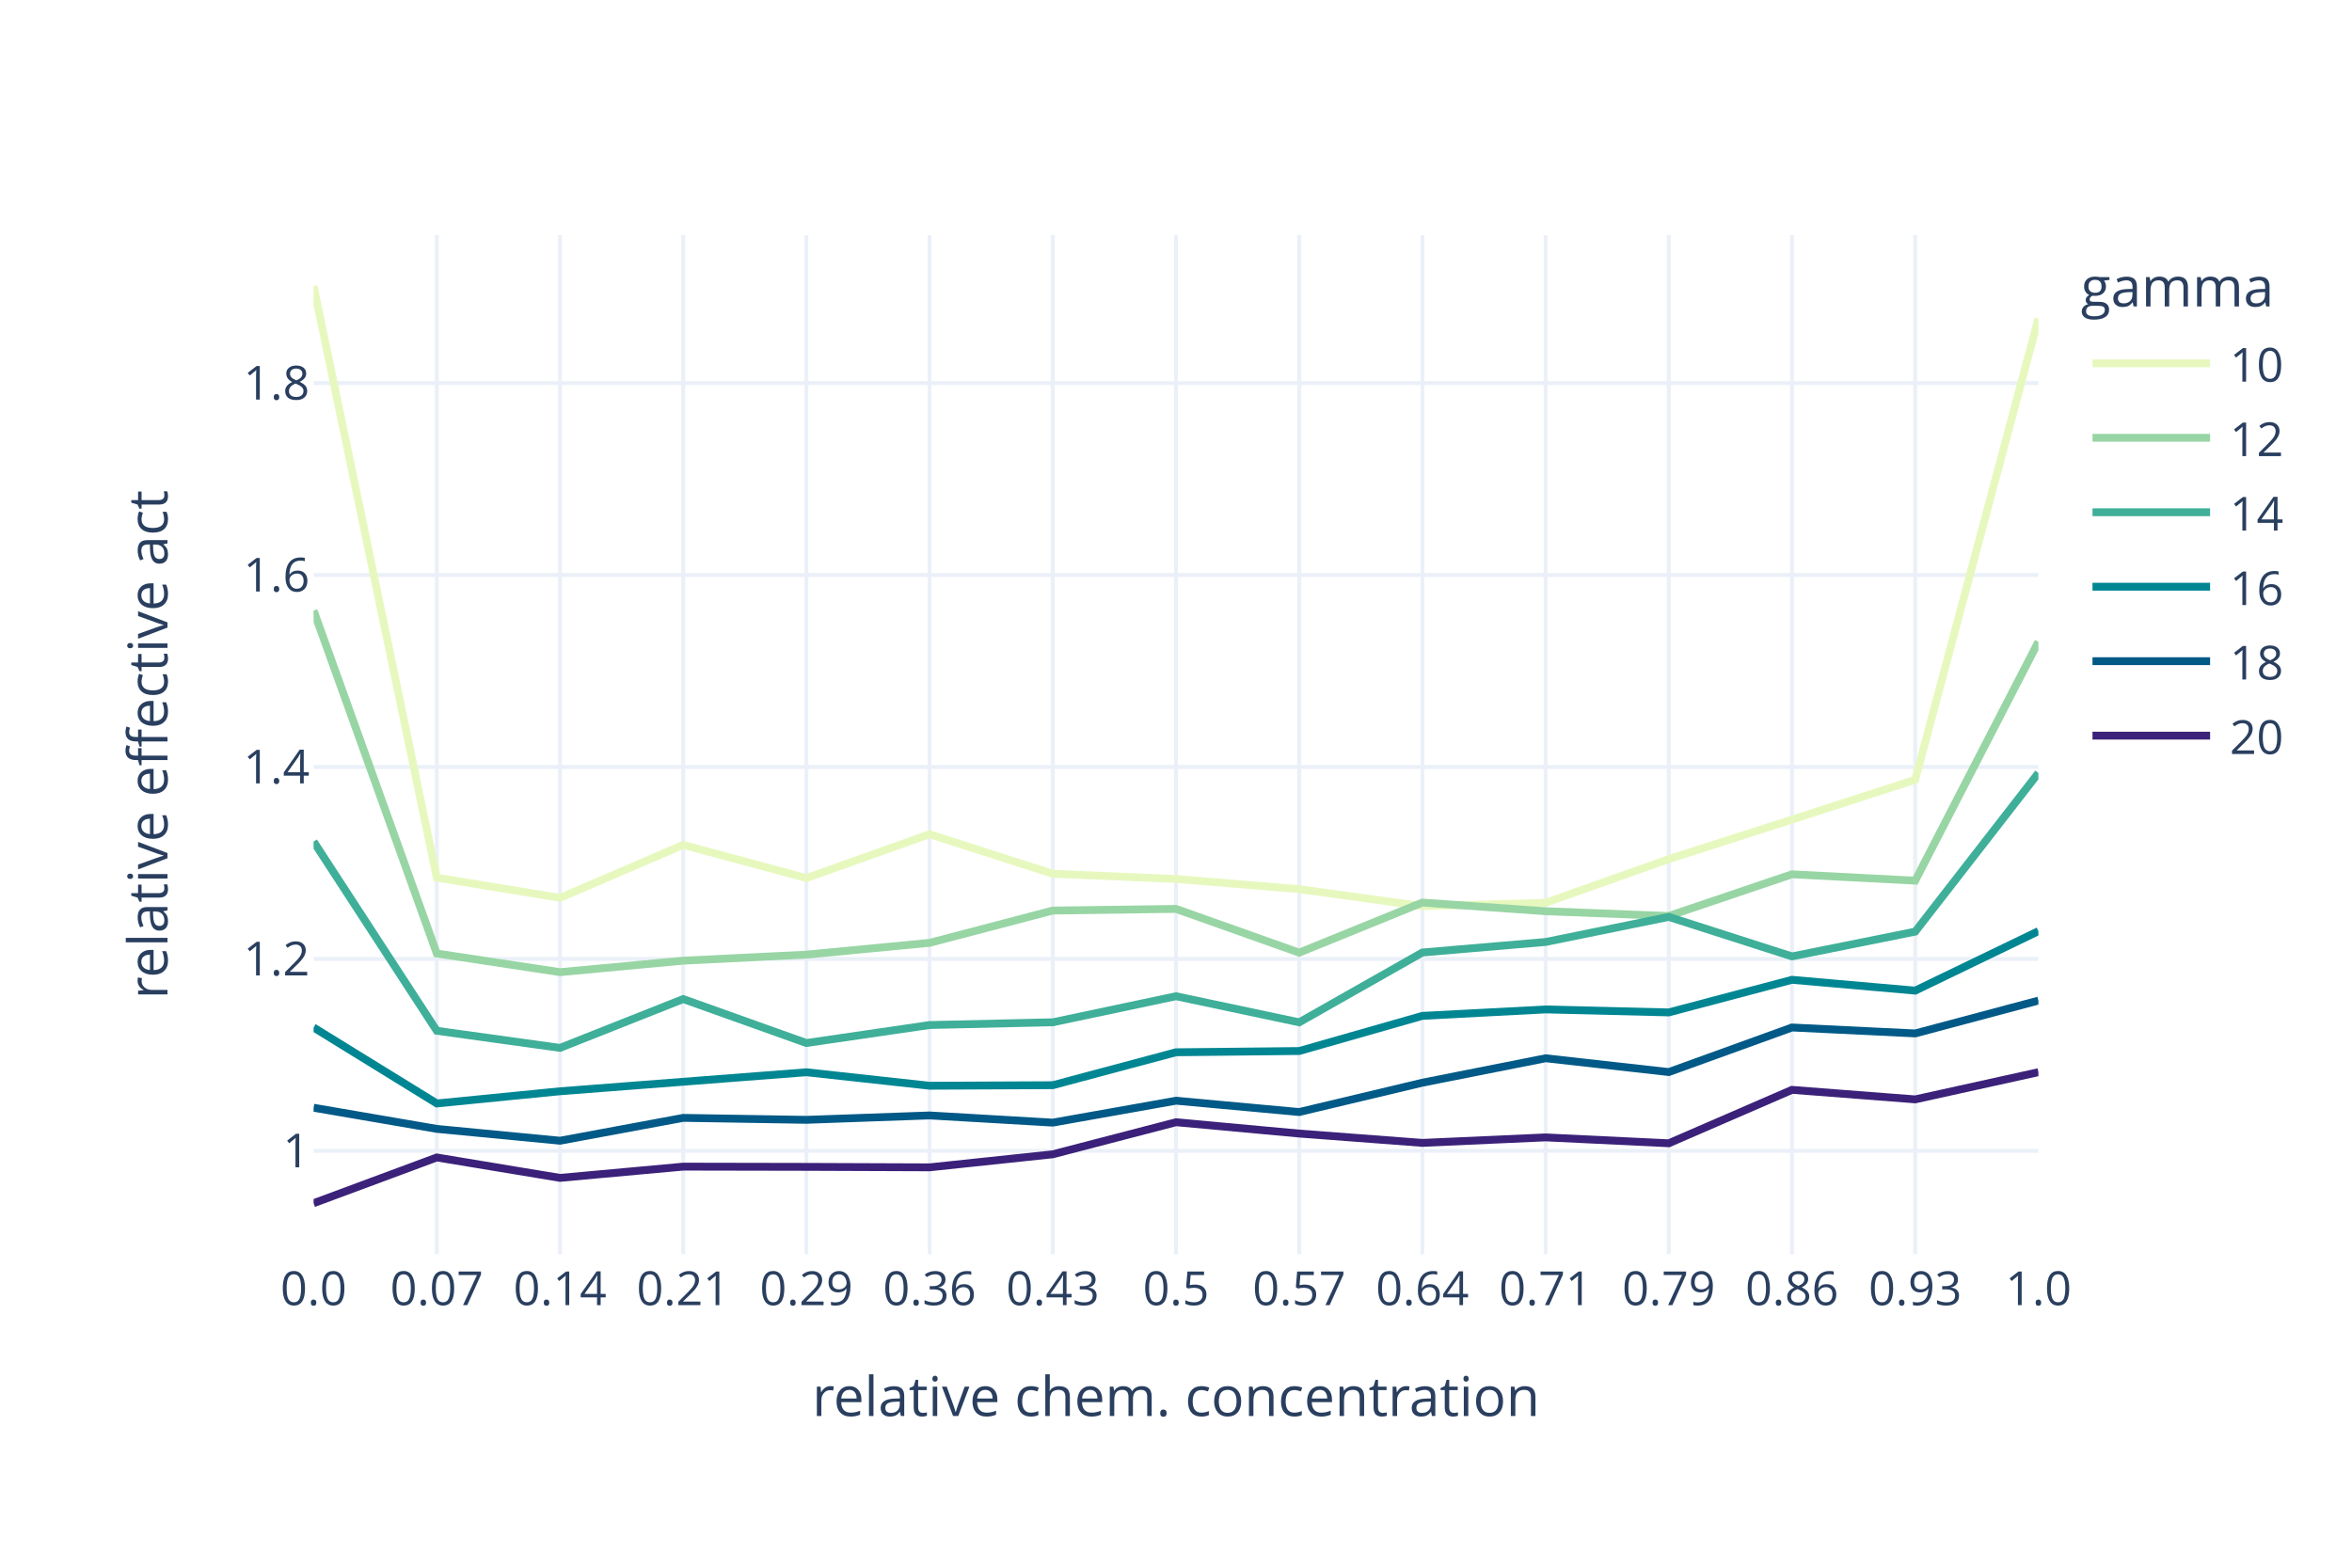
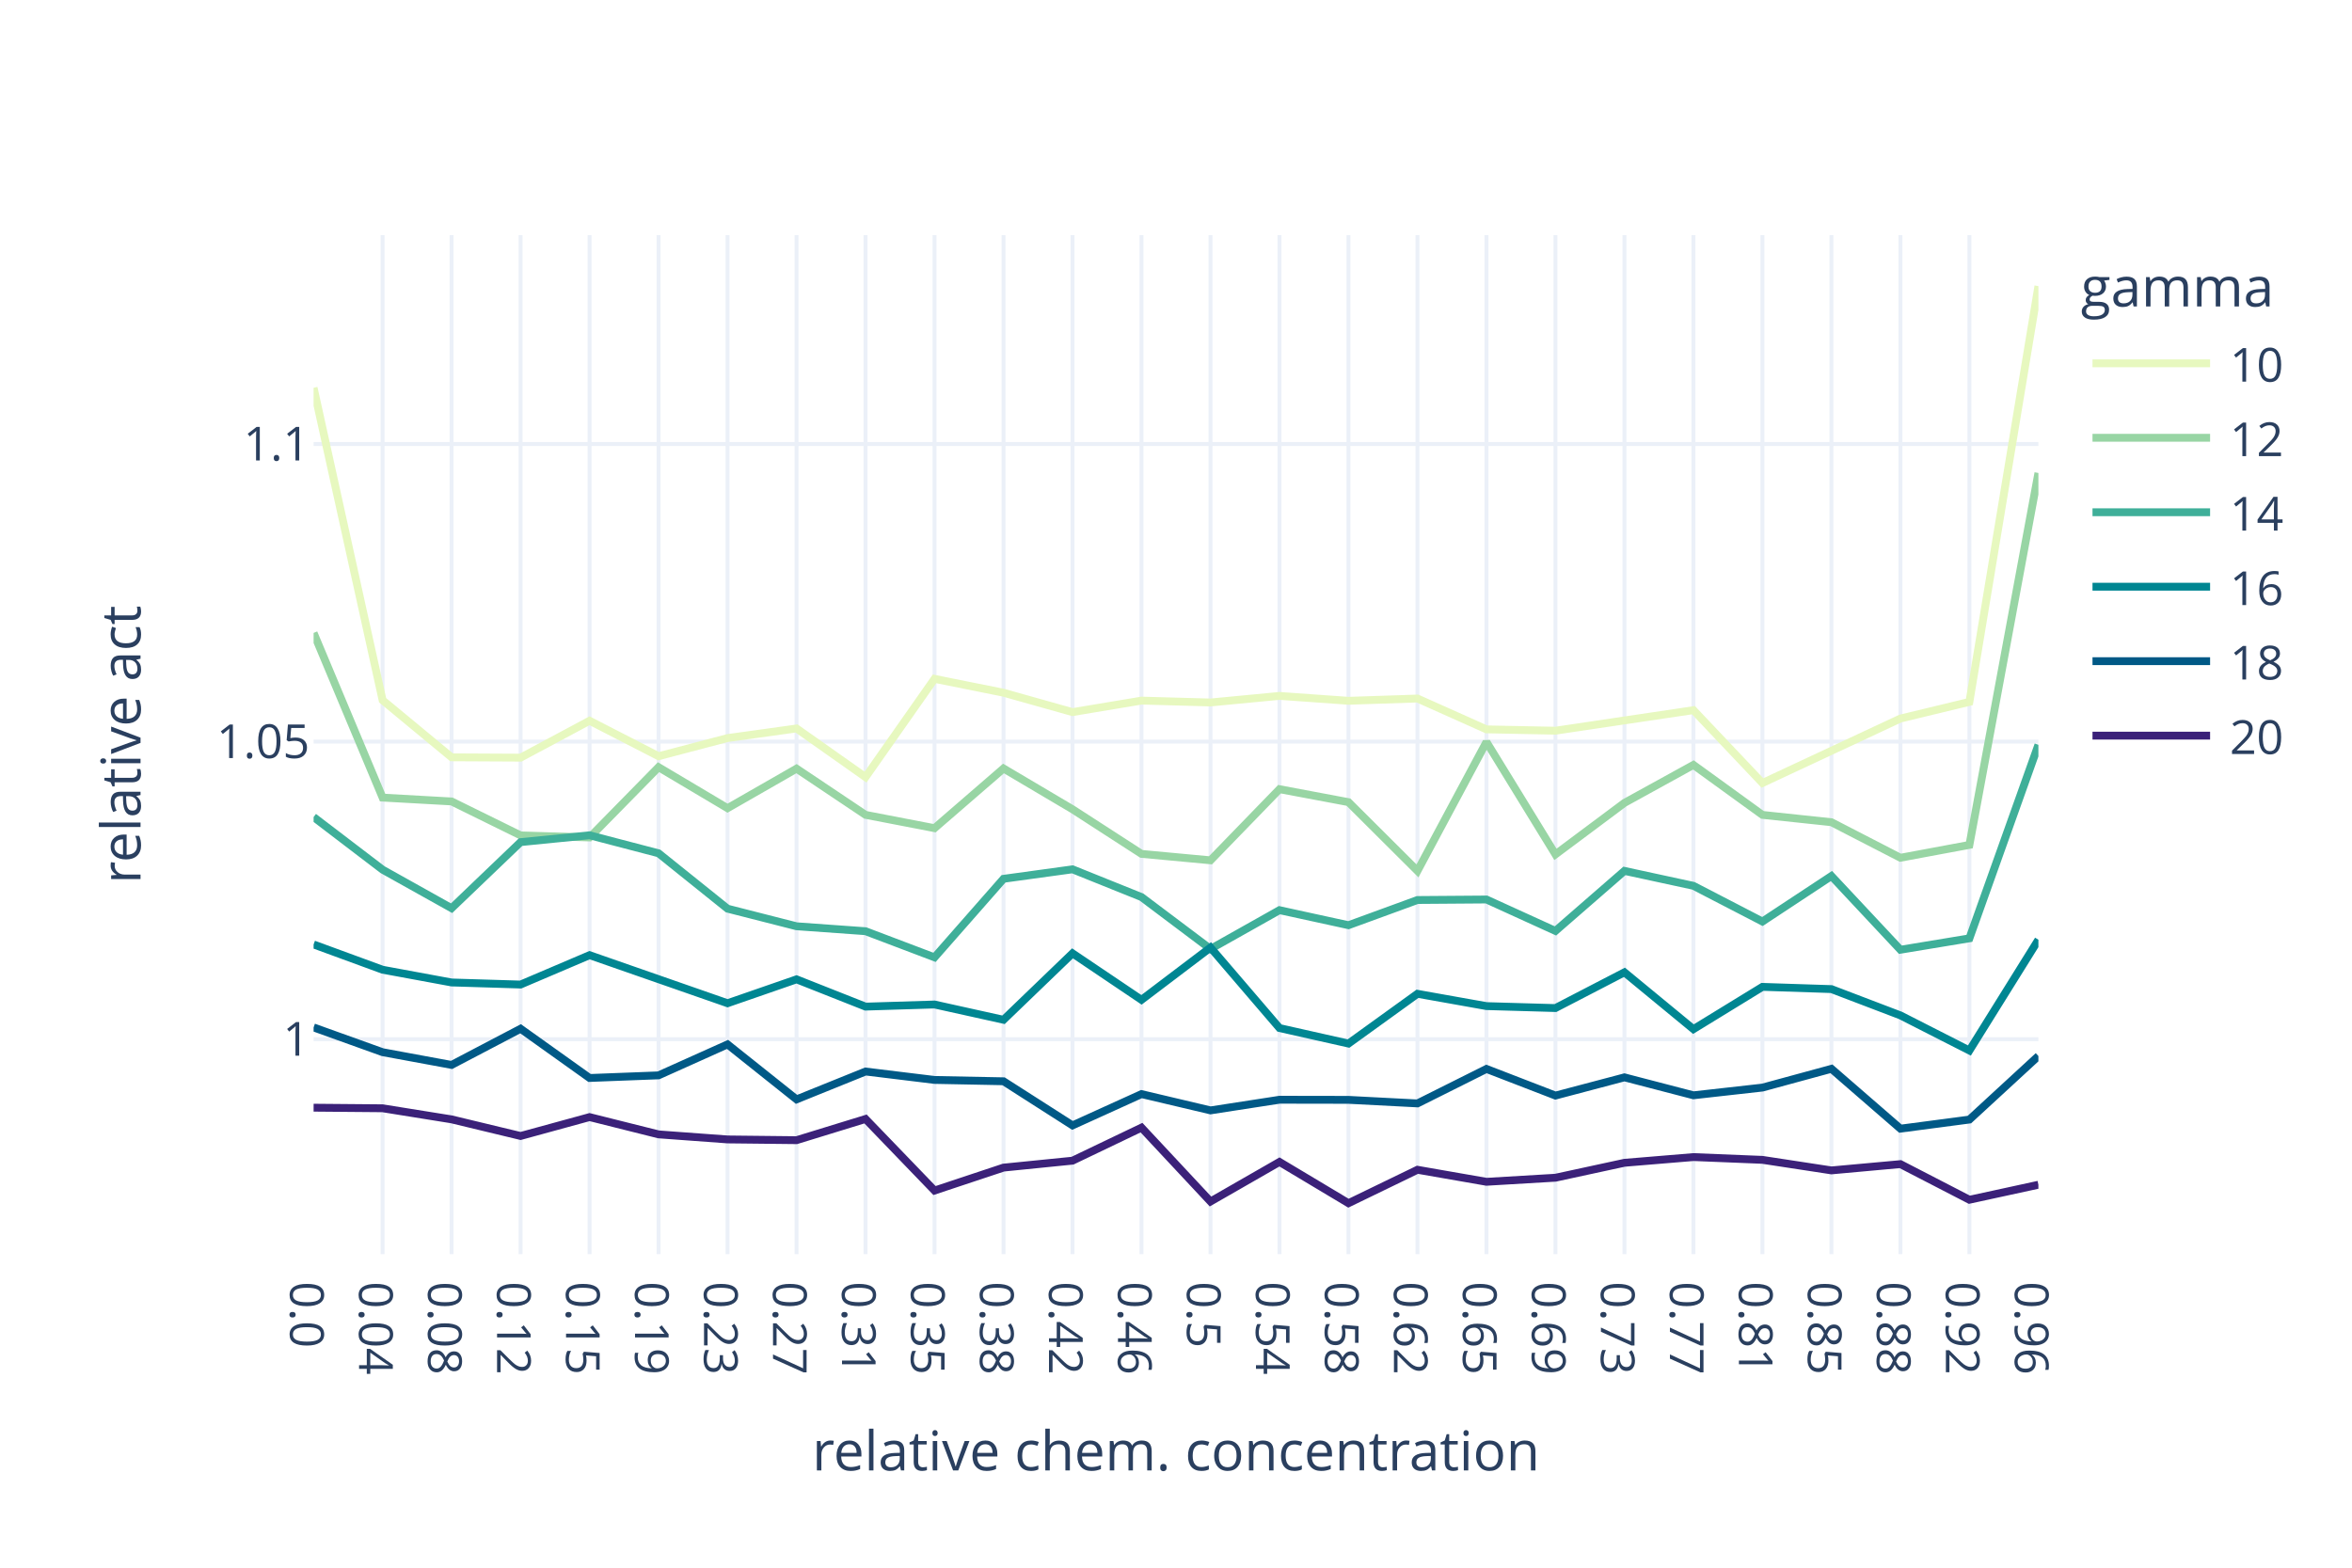
<svg xmlns="http://www.w3.org/2000/svg" class="main-svg" width="600" height="400" style="" viewBox="0 0 600 400">
  <rect x="0" y="0" width="600" height="400" style="fill: rgb(255, 255, 255); fill-opacity: 1;" />
-   <defs id="defs-b604fa">
+   <defs id="defs-bcaee9">
    <g class="clips">
-       <clipPath id="clipb604faxyplot" class="plotclip">
+       <clipPath id="clipbcaee9xyplot" class="plotclip">
        <rect width="440" height="260" />
      </clipPath>
-       <clipPath class="axesclip" id="clipb604fax">
+       <clipPath class="axesclip" id="clipbcaee9x">
        <rect x="80" y="0" width="440" height="400" />
      </clipPath>
-       <clipPath class="axesclip" id="clipb604fay">
+       <clipPath class="axesclip" id="clipbcaee9y">
        <rect x="0" y="60" width="600" height="260" />
      </clipPath>
-       <clipPath class="axesclip" id="clipb604faxy">
+       <clipPath class="axesclip" id="clipbcaee9xy">
        <rect x="80" y="60" width="440" height="260" />
      </clipPath>
    </g>
    <g class="gradients" />
    <g class="patterns" />
  </defs>
  <g class="bglayer" />
  <g class="layer-below">
    <g class="imagelayer" />
    <g class="shapelayer" />
  </g>
  <g class="cartesianlayer">
    <g class="subplot xy">
      <g class="layer-subplot">
        <g class="shapelayer" />
        <g class="imagelayer" />
      </g>
      <g class="minor-gridlayer">
        <g class="x" />
        <g class="y" />
      </g>
      <g class="gridlayer">
        <g class="x">
-           <path class="xgrid crisp" transform="translate(111.43,0)" d="M0,60v260" style="stroke: rgb(235, 240, 248); stroke-opacity: 1; stroke-width: 1px;" />
-           <path class="xgrid crisp" transform="translate(142.86,0)" d="M0,60v260" style="stroke: rgb(235, 240, 248); stroke-opacity: 1; stroke-width: 1px;" />
-           <path class="xgrid crisp" transform="translate(174.29,0)" d="M0,60v260" style="stroke: rgb(235, 240, 248); stroke-opacity: 1; stroke-width: 1px;" />
-           <path class="xgrid crisp" transform="translate(205.71,0)" d="M0,60v260" style="stroke: rgb(235, 240, 248); stroke-opacity: 1; stroke-width: 1px;" />
-           <path class="xgrid crisp" transform="translate(237.14,0)" d="M0,60v260" style="stroke: rgb(235, 240, 248); stroke-opacity: 1; stroke-width: 1px;" />
-           <path class="xgrid crisp" transform="translate(268.57,0)" d="M0,60v260" style="stroke: rgb(235, 240, 248); stroke-opacity: 1; stroke-width: 1px;" />
-           <path class="xgrid crisp" transform="translate(300,0)" d="M0,60v260" style="stroke: rgb(235, 240, 248); stroke-opacity: 1; stroke-width: 1px;" />
-           <path class="xgrid crisp" transform="translate(331.43,0)" d="M0,60v260" style="stroke: rgb(235, 240, 248); stroke-opacity: 1; stroke-width: 1px;" />
-           <path class="xgrid crisp" transform="translate(362.86,0)" d="M0,60v260" style="stroke: rgb(235, 240, 248); stroke-opacity: 1; stroke-width: 1px;" />
-           <path class="xgrid crisp" transform="translate(394.29,0)" d="M0,60v260" style="stroke: rgb(235, 240, 248); stroke-opacity: 1; stroke-width: 1px;" />
-           <path class="xgrid crisp" transform="translate(425.71,0)" d="M0,60v260" style="stroke: rgb(235, 240, 248); stroke-opacity: 1; stroke-width: 1px;" />
-           <path class="xgrid crisp" transform="translate(457.14,0)" d="M0,60v260" style="stroke: rgb(235, 240, 248); stroke-opacity: 1; stroke-width: 1px;" />
-           <path class="xgrid crisp" transform="translate(488.57,0)" d="M0,60v260" style="stroke: rgb(235, 240, 248); stroke-opacity: 1; stroke-width: 1px;" />
+           <path class="xgrid crisp" transform="translate(97.6,0)" d="M0,60v260" style="stroke: rgb(235, 240, 248); stroke-opacity: 1; stroke-width: 1px;" />
+           <path class="xgrid crisp" transform="translate(115.2,0)" d="M0,60v260" style="stroke: rgb(235, 240, 248); stroke-opacity: 1; stroke-width: 1px;" />
+           <path class="xgrid crisp" transform="translate(132.8,0)" d="M0,60v260" style="stroke: rgb(235, 240, 248); stroke-opacity: 1; stroke-width: 1px;" />
+           <path class="xgrid crisp" transform="translate(150.4,0)" d="M0,60v260" style="stroke: rgb(235, 240, 248); stroke-opacity: 1; stroke-width: 1px;" />
+           <path class="xgrid crisp" transform="translate(168,0)" d="M0,60v260" style="stroke: rgb(235, 240, 248); stroke-opacity: 1; stroke-width: 1px;" />
+           <path class="xgrid crisp" transform="translate(185.6,0)" d="M0,60v260" style="stroke: rgb(235, 240, 248); stroke-opacity: 1; stroke-width: 1px;" />
+           <path class="xgrid crisp" transform="translate(203.2,0)" d="M0,60v260" style="stroke: rgb(235, 240, 248); stroke-opacity: 1; stroke-width: 1px;" />
+           <path class="xgrid crisp" transform="translate(220.8,0)" d="M0,60v260" style="stroke: rgb(235, 240, 248); stroke-opacity: 1; stroke-width: 1px;" />
+           <path class="xgrid crisp" transform="translate(238.4,0)" d="M0,60v260" style="stroke: rgb(235, 240, 248); stroke-opacity: 1; stroke-width: 1px;" />
+           <path class="xgrid crisp" transform="translate(256,0)" d="M0,60v260" style="stroke: rgb(235, 240, 248); stroke-opacity: 1; stroke-width: 1px;" />
+           <path class="xgrid crisp" transform="translate(273.6,0)" d="M0,60v260" style="stroke: rgb(235, 240, 248); stroke-opacity: 1; stroke-width: 1px;" />
+           <path class="xgrid crisp" transform="translate(291.2,0)" d="M0,60v260" style="stroke: rgb(235, 240, 248); stroke-opacity: 1; stroke-width: 1px;" />
+           <path class="xgrid crisp" transform="translate(308.8,0)" d="M0,60v260" style="stroke: rgb(235, 240, 248); stroke-opacity: 1; stroke-width: 1px;" />
+           <path class="xgrid crisp" transform="translate(326.4,0)" d="M0,60v260" style="stroke: rgb(235, 240, 248); stroke-opacity: 1; stroke-width: 1px;" />
+           <path class="xgrid crisp" transform="translate(344,0)" d="M0,60v260" style="stroke: rgb(235, 240, 248); stroke-opacity: 1; stroke-width: 1px;" />
+           <path class="xgrid crisp" transform="translate(361.6,0)" d="M0,60v260" style="stroke: rgb(235, 240, 248); stroke-opacity: 1; stroke-width: 1px;" />
+           <path class="xgrid crisp" transform="translate(379.2,0)" d="M0,60v260" style="stroke: rgb(235, 240, 248); stroke-opacity: 1; stroke-width: 1px;" />
+           <path class="xgrid crisp" transform="translate(396.8,0)" d="M0,60v260" style="stroke: rgb(235, 240, 248); stroke-opacity: 1; stroke-width: 1px;" />
+           <path class="xgrid crisp" transform="translate(414.4,0)" d="M0,60v260" style="stroke: rgb(235, 240, 248); stroke-opacity: 1; stroke-width: 1px;" />
+           <path class="xgrid crisp" transform="translate(432,0)" d="M0,60v260" style="stroke: rgb(235, 240, 248); stroke-opacity: 1; stroke-width: 1px;" />
+           <path class="xgrid crisp" transform="translate(449.6,0)" d="M0,60v260" style="stroke: rgb(235, 240, 248); stroke-opacity: 1; stroke-width: 1px;" />
+           <path class="xgrid crisp" transform="translate(467.2,0)" d="M0,60v260" style="stroke: rgb(235, 240, 248); stroke-opacity: 1; stroke-width: 1px;" />
+           <path class="xgrid crisp" transform="translate(484.8,0)" d="M0,60v260" style="stroke: rgb(235, 240, 248); stroke-opacity: 1; stroke-width: 1px;" />
+           <path class="xgrid crisp" transform="translate(502.4,0)" d="M0,60v260" style="stroke: rgb(235, 240, 248); stroke-opacity: 1; stroke-width: 1px;" />
        </g>
        <g class="y">
-           <path class="ygrid crisp" transform="translate(0,293.64)" d="M80,0h440" style="stroke: rgb(235, 240, 248); stroke-opacity: 1; stroke-width: 1px;" />
-           <path class="ygrid crisp" transform="translate(0,244.67)" d="M80,0h440" style="stroke: rgb(235, 240, 248); stroke-opacity: 1; stroke-width: 1px;" />
-           <path class="ygrid crisp" transform="translate(0,195.69)" d="M80,0h440" style="stroke: rgb(235, 240, 248); stroke-opacity: 1; stroke-width: 1px;" />
-           <path class="ygrid crisp" transform="translate(0,146.72)" d="M80,0h440" style="stroke: rgb(235, 240, 248); stroke-opacity: 1; stroke-width: 1px;" />
-           <path class="ygrid crisp" transform="translate(0,97.75)" d="M80,0h440" style="stroke: rgb(235, 240, 248); stroke-opacity: 1; stroke-width: 1px;" />
+           <path class="ygrid crisp" transform="translate(0,265.15)" d="M80,0h440" style="stroke: rgb(235, 240, 248); stroke-opacity: 1; stroke-width: 1px;" />
+           <path class="ygrid crisp" transform="translate(0,189.22)" d="M80,0h440" style="stroke: rgb(235, 240, 248); stroke-opacity: 1; stroke-width: 1px;" />
+           <path class="ygrid crisp" transform="translate(0,113.29)" d="M80,0h440" style="stroke: rgb(235, 240, 248); stroke-opacity: 1; stroke-width: 1px;" />
        </g>
      </g>
      <g class="zerolinelayer" />
      <g class="layer-between">
        <g class="shapelayer" />
        <g class="imagelayer" />
      </g>
      <path class="xlines-below" />
      <path class="ylines-below" />
      <g class="overlines-below" />
      <g class="xaxislayer-below" />
      <g class="yaxislayer-below" />
      <g class="overaxes-below" />
      <g class="overplot">
-         <g class="xy" transform="translate(80,60)" clip-path="url(#clipb604faxyplot)">
+         <g class="xy" transform="translate(80,60)" clip-path="url(#clipbcaee9xyplot)">
          <g class="scatterlayer mlayer">
-             <g class="trace scatter trace47fe0f" style="stroke-miterlimit: 2; opacity: 1;">
-               <g class="fills" />
-               <g class="errorbars" />
-               <g class="lines">
-                 <path class="js-line" d="M0,13L31.43,163.94L62.86,169.09L94.29,155.58L125.71,164.04L157.14,152.85L188.57,162.95L220,164.27L251.43,166.87L282.86,171.21L314.29,170.35L345.71,159.2L377.14,149.12L408.57,138.96L440,21.28" style="vector-effect: none; fill: none; stroke: rgb(231, 248, 191); stroke-opacity: 1; stroke-width: 2px; opacity: 1;" />
-               </g>
-               <g class="points" />
-               <g class="text" />
-             </g>
-             <g class="trace scatter trace61ab6f" style="stroke-miterlimit: 2; opacity: 1;">
-               <g class="fills" />
-               <g class="errorbars" />
-               <g class="lines">
-                 <path class="js-line" d="M0,95.78L31.43,183.29L62.86,188.05L94.29,185.12L125.71,183.58L157.14,180.57L188.57,172.33L220,171.91L251.43,183.07L282.86,170.29L314.29,172.5L345.71,173.72L377.14,163.08L408.57,164.7L440,103.74" style="vector-effect: none; fill: none; stroke: rgb(152, 213, 164); stroke-opacity: 1; stroke-width: 2px; opacity: 1;" />
-               </g>
-               <g class="points" />
-               <g class="text" />
-             </g>
-             <g class="trace scatter traceeed20d" style="stroke-miterlimit: 2; opacity: 1;">
-               <g class="fills" />
-               <g class="errorbars" />
-               <g class="lines">
-                 <path class="js-line" d="M0,154.73L31.43,203.01L62.86,207.37L94.29,194.91L125.71,206.13L157.14,201.54L188.57,200.84L220,194.19L251.43,200.85L282.86,183.03L314.29,180.35L345.71,173.95L377.14,184.03L408.57,177.71L440,137.23" style="vector-effect: none; fill: none; stroke: rgb(63, 175, 153); stroke-opacity: 1; stroke-width: 2px; opacity: 1;" />
-               </g>
-               <g class="points" />
-               <g class="text" />
-             </g>
-             <g class="trace scatter trace090d10" style="stroke-miterlimit: 2; opacity: 1;">
-               <g class="fills" />
-               <g class="errorbars" />
-               <g class="lines">
-                 <path class="js-line" d="M0,202.17L31.43,221.55L62.86,218.44L125.71,213.59L157.14,217.03L188.57,216.89L220,208.49L251.43,208.17L282.86,199.2L314.29,197.56L345.71,198.32L377.14,190L408.57,192.76L440,177.59" style="vector-effect: none; fill: none; stroke: rgb(0, 134, 146); stroke-opacity: 1; stroke-width: 2px; opacity: 1;" />
-               </g>
-               <g class="points" />
-               <g class="text" />
-             </g>
-             <g class="trace scatter trace53eaf3" style="stroke-miterlimit: 2; opacity: 1;">
-               <g class="fills" />
-               <g class="errorbars" />
-               <g class="lines">
-                 <path class="js-line" d="M0,222.64L31.43,228.04L62.86,231.06L94.29,225.23L125.71,225.73L157.14,224.61L188.57,226.44L220,220.85L251.43,223.74L282.86,216.25L314.29,210.02L345.71,213.54L377.14,202.17L408.57,203.68L440,195.3" style="vector-effect: none; fill: none; stroke: rgb(0, 89, 134); stroke-opacity: 1; stroke-width: 2px; opacity: 1;" />
-               </g>
-               <g class="points" />
-               <g class="text" />
-             </g>
-             <g class="trace scatter tracecaed62" style="stroke-miterlimit: 2; opacity: 1;">
-               <g class="fills" />
-               <g class="errorbars" />
-               <g class="lines">
-                 <path class="js-line" d="M0,247L31.43,235.33L62.86,240.54L94.29,237.67L125.71,237.73L157.14,237.85L188.57,234.52L220,226.34L251.43,229.23L282.86,231.61L314.29,230.21L345.71,231.71L377.14,218.08L408.57,220.51L440,213.57" style="vector-effect: none; fill: none; stroke: rgb(59, 33, 121); stroke-opacity: 1; stroke-width: 2px; opacity: 1;" />
+             <g class="trace scatter trace8ffcf3" style="stroke-miterlimit: 2; opacity: 1;">
+               <g class="fills" />
+               <g class="errorbars" />
+               <g class="lines">
+                 <path class="js-line" d="M0,38.94L17.6,118.66L35.2,133.23L52.8,133.32L70.4,123.9L88,132.95L105.6,128.32L123.2,125.87L140.8,138.29L158.4,113.21L176,116.75L193.6,121.7L211.2,118.76L228.8,119.24L246.4,117.56L264,118.81L281.6,118.23L299.2,126.1L316.8,126.44L352,121.2L369.6,139.79L404.8,123.34L422.4,119.09L440,13" style="vector-effect: none; fill: none; stroke: rgb(231, 248, 191); stroke-opacity: 1; stroke-width: 2px; opacity: 1;" />
+               </g>
+               <g class="points" />
+               <g class="text" />
+             </g>
+             <g class="trace scatter trace96339c" style="stroke-miterlimit: 2; opacity: 1;">
+               <g class="fills" />
+               <g class="errorbars" />
+               <g class="lines">
+                 <path class="js-line" d="M0,101.49L17.6,143.51L35.2,144.49L52.8,153.15L70.4,153.68L88,135.75L105.6,146.21L123.2,136.12L140.8,147.91L158.4,151.31L176,136.08L193.6,146.49L211.2,157.87L228.8,159.51L246.4,141.36L264,144.67L281.6,162.21L299.2,129.31L316.8,158L334.4,144.86L352,135.17L369.6,147.92L387.2,149.79L404.8,158.86L422.4,155.58L440,60.68" style="vector-effect: none; fill: none; stroke: rgb(152, 213, 164); stroke-opacity: 1; stroke-width: 2px; opacity: 1;" />
+               </g>
+               <g class="points" />
+               <g class="text" />
+             </g>
+             <g class="trace scatter trace12481f" style="stroke-miterlimit: 2; opacity: 1;">
+               <g class="fills" />
+               <g class="errorbars" />
+               <g class="lines">
+                 <path class="js-line" d="M0,148.47L17.6,161.9L35.2,171.73L52.8,154.87L70.4,153.12L88,157.72L105.6,171.85L123.2,176.34L140.8,177.6L158.4,184.27L176,164.23L193.6,161.81L211.2,168.89L228.8,182.13L246.4,172.23L264,176.07L281.6,169.64L299.2,169.51L316.8,177.53L334.4,162.21L352,166.02L369.6,175.13L387.2,163.52L404.8,182.33L422.4,179.42L440,130.04" style="vector-effect: none; fill: none; stroke: rgb(63, 175, 153); stroke-opacity: 1; stroke-width: 2px; opacity: 1;" />
+               </g>
+               <g class="points" />
+               <g class="text" />
+             </g>
+             <g class="trace scatter trace18441a" style="stroke-miterlimit: 2; opacity: 1;">
+               <g class="fills" />
+               <g class="errorbars" />
+               <g class="lines">
+                 <path class="js-line" d="M0,180.98L17.6,187.43L35.2,190.68L52.8,191.21L70.4,183.71L105.6,195.98L123.2,189.88L140.8,196.84L158.4,196.3L176,200.2L193.6,183.25L211.2,195.11L228.8,181.77L246.4,202.31L264,206.27L281.6,193.57L299.2,196.71L316.8,197.21L334.4,188.09L352,202.59L369.6,191.8L387.2,192.37L404.8,199.08L422.4,208.04L440,179.78" style="vector-effect: none; fill: none; stroke: rgb(0, 134, 146); stroke-opacity: 1; stroke-width: 2px; opacity: 1;" />
+               </g>
+               <g class="points" />
+               <g class="text" />
+             </g>
+             <g class="trace scatter trace0788a7" style="stroke-miterlimit: 2; opacity: 1;">
+               <g class="fills" />
+               <g class="errorbars" />
+               <g class="lines">
+                 <path class="js-line" d="M0,202.15L17.6,208.47L35.2,211.72L52.8,202.49L70.4,215.05L88,214.38L105.6,206.48L123.2,220.51L140.8,213.4L158.4,215.55L176,215.89L193.6,227.15L211.2,219.16L228.8,223.32L246.4,220.6L264,220.63L281.6,221.54L299.2,212.74L316.8,219.54L334.4,214.89L352,219.47L369.6,217.5L387.2,212.71L404.8,227.98L422.4,225.66L440,209.45" style="vector-effect: none; fill: none; stroke: rgb(0, 89, 134); stroke-opacity: 1; stroke-width: 2px; opacity: 1;" />
+               </g>
+               <g class="points" />
+               <g class="text" />
+             </g>
+             <g class="trace scatter tracef7febb" style="stroke-miterlimit: 2; opacity: 1;">
+               <g class="fills" />
+               <g class="errorbars" />
+               <g class="lines">
+                 <path class="js-line" d="M0,222.63L17.6,222.78L35.2,225.61L52.8,229.85L70.4,225.03L88,229.44L105.6,230.73L123.2,230.92L140.8,225.51L158.4,243.77L176,237.92L193.6,236.15L211.2,227.72L228.8,246.57L246.4,236.47L264,247L281.6,238.47L299.2,241.54L316.8,240.5L334.4,236.69L352,235.23L369.6,235.94L387.2,238.63L404.8,237.03L422.4,246.12L440,242.29" style="vector-effect: none; fill: none; stroke: rgb(59, 33, 121); stroke-opacity: 1; stroke-width: 2px; opacity: 1;" />
              </g>
              <g class="points" />
              <g class="text" />
            </g>
          </g>
        </g>
      </g>
      <g class="zerolinelayer-above" />
      <path class="xlines-above crisp" d="M0,0" style="fill: none;" />
      <path class="ylines-above crisp" d="M0,0" style="fill: none;" />
      <g class="overlines-above" />
      <g class="xaxislayer-above">
        <g class="xtick">
-           <text text-anchor="middle" x="0" y="333" transform="translate(80,0)" style="font-family: 'Open Sans', verdana, arial, sans-serif; font-size: 12px; fill: rgb(42, 63, 95); fill-opacity: 1; white-space: pre;">0.0</text>
-         </g>
-         <g class="xtick">
-           <text text-anchor="middle" x="0" y="333" transform="translate(111.43,0)" style="font-family: 'Open Sans', verdana, arial, sans-serif; font-size: 12px; fill: rgb(42, 63, 95); fill-opacity: 1; white-space: pre;">0.07</text>
-         </g>
-         <g class="xtick">
-           <text text-anchor="middle" x="0" y="333" transform="translate(142.86,0)" style="font-family: 'Open Sans', verdana, arial, sans-serif; font-size: 12px; fill: rgb(42, 63, 95); fill-opacity: 1; white-space: pre;">0.14</text>
-         </g>
-         <g class="xtick">
-           <text text-anchor="middle" x="0" y="333" transform="translate(174.29,0)" style="font-family: 'Open Sans', verdana, arial, sans-serif; font-size: 12px; fill: rgb(42, 63, 95); fill-opacity: 1; white-space: pre;">0.21</text>
-         </g>
-         <g class="xtick">
-           <text text-anchor="middle" x="0" y="333" transform="translate(205.71,0)" style="font-family: 'Open Sans', verdana, arial, sans-serif; font-size: 12px; fill: rgb(42, 63, 95); fill-opacity: 1; white-space: pre;">0.29</text>
-         </g>
-         <g class="xtick">
-           <text text-anchor="middle" x="0" y="333" transform="translate(237.14,0)" style="font-family: 'Open Sans', verdana, arial, sans-serif; font-size: 12px; fill: rgb(42, 63, 95); fill-opacity: 1; white-space: pre;">0.36</text>
-         </g>
-         <g class="xtick">
-           <text text-anchor="middle" x="0" y="333" transform="translate(268.57,0)" style="font-family: 'Open Sans', verdana, arial, sans-serif; font-size: 12px; fill: rgb(42, 63, 95); fill-opacity: 1; white-space: pre;">0.43</text>
-         </g>
-         <g class="xtick">
-           <text text-anchor="middle" x="0" y="333" transform="translate(300,0)" style="font-family: 'Open Sans', verdana, arial, sans-serif; font-size: 12px; fill: rgb(42, 63, 95); fill-opacity: 1; white-space: pre;">0.5</text>
-         </g>
-         <g class="xtick">
-           <text text-anchor="middle" x="0" y="333" transform="translate(331.43,0)" style="font-family: 'Open Sans', verdana, arial, sans-serif; font-size: 12px; fill: rgb(42, 63, 95); fill-opacity: 1; white-space: pre;">0.57</text>
-         </g>
-         <g class="xtick">
-           <text text-anchor="middle" x="0" y="333" transform="translate(362.86,0)" style="font-family: 'Open Sans', verdana, arial, sans-serif; font-size: 12px; fill: rgb(42, 63, 95); fill-opacity: 1; white-space: pre;">0.64</text>
-         </g>
-         <g class="xtick">
-           <text text-anchor="middle" x="0" y="333" transform="translate(394.29,0)" style="font-family: 'Open Sans', verdana, arial, sans-serif; font-size: 12px; fill: rgb(42, 63, 95); fill-opacity: 1; white-space: pre;">0.71</text>
-         </g>
-         <g class="xtick">
-           <text text-anchor="middle" x="0" y="333" transform="translate(425.71,0)" style="font-family: 'Open Sans', verdana, arial, sans-serif; font-size: 12px; fill: rgb(42, 63, 95); fill-opacity: 1; white-space: pre;">0.79</text>
-         </g>
-         <g class="xtick">
-           <text text-anchor="middle" x="0" y="333" transform="translate(457.14,0)" style="font-family: 'Open Sans', verdana, arial, sans-serif; font-size: 12px; fill: rgb(42, 63, 95); fill-opacity: 1; white-space: pre;">0.86</text>
-         </g>
-         <g class="xtick">
-           <text text-anchor="middle" x="0" y="333" transform="translate(488.57,0)" style="font-family: 'Open Sans', verdana, arial, sans-serif; font-size: 12px; fill: rgb(42, 63, 95); fill-opacity: 1; white-space: pre;">0.93</text>
-         </g>
-         <g class="xtick">
-           <text text-anchor="middle" x="0" y="333" transform="translate(520,0)" style="font-family: 'Open Sans', verdana, arial, sans-serif; font-size: 12px; fill: rgb(42, 63, 95); fill-opacity: 1; white-space: pre;">1.0</text>
+           <text text-anchor="start" x="0" y="333" transform="translate(80,0) rotate(90,0,327)" style="font-family: 'Open Sans', verdana, arial, sans-serif; font-size: 12px; fill: rgb(42, 63, 95); fill-opacity: 1; white-space: pre;">0.0</text>
+         </g>
+         <g class="xtick">
+           <text text-anchor="start" x="0" y="333" transform="translate(97.6,0) rotate(90,0,327)" style="font-family: 'Open Sans', verdana, arial, sans-serif; font-size: 12px; fill: rgb(42, 63, 95); fill-opacity: 1; white-space: pre;">0.04</text>
+         </g>
+         <g class="xtick">
+           <text text-anchor="start" x="0" y="333" transform="translate(115.2,0) rotate(90,0,327)" style="font-family: 'Open Sans', verdana, arial, sans-serif; font-size: 12px; fill: rgb(42, 63, 95); fill-opacity: 1; white-space: pre;">0.08</text>
+         </g>
+         <g class="xtick">
+           <text text-anchor="start" x="0" y="333" transform="translate(132.8,0) rotate(90,0,327)" style="font-family: 'Open Sans', verdana, arial, sans-serif; font-size: 12px; fill: rgb(42, 63, 95); fill-opacity: 1; white-space: pre;">0.12</text>
+         </g>
+         <g class="xtick">
+           <text text-anchor="start" x="0" y="333" transform="translate(150.4,0) rotate(90,0,327)" style="font-family: 'Open Sans', verdana, arial, sans-serif; font-size: 12px; fill: rgb(42, 63, 95); fill-opacity: 1; white-space: pre;">0.15</text>
+         </g>
+         <g class="xtick">
+           <text text-anchor="start" x="0" y="333" transform="translate(168,0) rotate(90,0,327)" style="font-family: 'Open Sans', verdana, arial, sans-serif; font-size: 12px; fill: rgb(42, 63, 95); fill-opacity: 1; white-space: pre;">0.19</text>
+         </g>
+         <g class="xtick">
+           <text text-anchor="start" x="0" y="333" transform="translate(185.6,0) rotate(90,0,327)" style="font-family: 'Open Sans', verdana, arial, sans-serif; font-size: 12px; fill: rgb(42, 63, 95); fill-opacity: 1; white-space: pre;">0.23</text>
+         </g>
+         <g class="xtick">
+           <text text-anchor="start" x="0" y="333" transform="translate(203.2,0) rotate(90,0,327)" style="font-family: 'Open Sans', verdana, arial, sans-serif; font-size: 12px; fill: rgb(42, 63, 95); fill-opacity: 1; white-space: pre;">0.27</text>
+         </g>
+         <g class="xtick">
+           <text text-anchor="start" x="0" y="333" transform="translate(220.8,0) rotate(90,0,327)" style="font-family: 'Open Sans', verdana, arial, sans-serif; font-size: 12px; fill: rgb(42, 63, 95); fill-opacity: 1; white-space: pre;">0.31</text>
+         </g>
+         <g class="xtick">
+           <text text-anchor="start" x="0" y="333" transform="translate(238.4,0) rotate(90,0,327)" style="font-family: 'Open Sans', verdana, arial, sans-serif; font-size: 12px; fill: rgb(42, 63, 95); fill-opacity: 1; white-space: pre;">0.35</text>
+         </g>
+         <g class="xtick">
+           <text text-anchor="start" x="0" y="333" transform="translate(256,0) rotate(90,0,327)" style="font-family: 'Open Sans', verdana, arial, sans-serif; font-size: 12px; fill: rgb(42, 63, 95); fill-opacity: 1; white-space: pre;">0.38</text>
+         </g>
+         <g class="xtick">
+           <text text-anchor="start" x="0" y="333" transform="translate(273.6,0) rotate(90,0,327)" style="font-family: 'Open Sans', verdana, arial, sans-serif; font-size: 12px; fill: rgb(42, 63, 95); fill-opacity: 1; white-space: pre;">0.42</text>
+         </g>
+         <g class="xtick">
+           <text text-anchor="start" x="0" y="333" transform="translate(291.2,0) rotate(90,0,327)" style="font-family: 'Open Sans', verdana, arial, sans-serif; font-size: 12px; fill: rgb(42, 63, 95); fill-opacity: 1; white-space: pre;">0.46</text>
+         </g>
+         <g class="xtick">
+           <text text-anchor="start" x="0" y="333" transform="translate(308.8,0) rotate(90,0,327)" style="font-family: 'Open Sans', verdana, arial, sans-serif; font-size: 12px; fill: rgb(42, 63, 95); fill-opacity: 1; white-space: pre;">0.5</text>
+         </g>
+         <g class="xtick">
+           <text text-anchor="start" x="0" y="333" transform="translate(326.4,0) rotate(90,0,327)" style="font-family: 'Open Sans', verdana, arial, sans-serif; font-size: 12px; fill: rgb(42, 63, 95); fill-opacity: 1; white-space: pre;">0.54</text>
+         </g>
+         <g class="xtick">
+           <text text-anchor="start" x="0" y="333" transform="translate(344,0) rotate(90,0,327)" style="font-family: 'Open Sans', verdana, arial, sans-serif; font-size: 12px; fill: rgb(42, 63, 95); fill-opacity: 1; white-space: pre;">0.58</text>
+         </g>
+         <g class="xtick">
+           <text text-anchor="start" x="0" y="333" transform="translate(361.6,0) rotate(90,0,327)" style="font-family: 'Open Sans', verdana, arial, sans-serif; font-size: 12px; fill: rgb(42, 63, 95); fill-opacity: 1; white-space: pre;">0.62</text>
+         </g>
+         <g class="xtick">
+           <text text-anchor="start" x="0" y="333" transform="translate(379.2,0) rotate(90,0,327)" style="font-family: 'Open Sans', verdana, arial, sans-serif; font-size: 12px; fill: rgb(42, 63, 95); fill-opacity: 1; white-space: pre;">0.65</text>
+         </g>
+         <g class="xtick">
+           <text text-anchor="start" x="0" y="333" transform="translate(396.8,0) rotate(90,0,327)" style="font-family: 'Open Sans', verdana, arial, sans-serif; font-size: 12px; fill: rgb(42, 63, 95); fill-opacity: 1; white-space: pre;">0.69</text>
+         </g>
+         <g class="xtick">
+           <text text-anchor="start" x="0" y="333" transform="translate(414.4,0) rotate(90,0,327)" style="font-family: 'Open Sans', verdana, arial, sans-serif; font-size: 12px; fill: rgb(42, 63, 95); fill-opacity: 1; white-space: pre;">0.73</text>
+         </g>
+         <g class="xtick">
+           <text text-anchor="start" x="0" y="333" transform="translate(432,0) rotate(90,0,327)" style="font-family: 'Open Sans', verdana, arial, sans-serif; font-size: 12px; fill: rgb(42, 63, 95); fill-opacity: 1; white-space: pre;">0.77</text>
+         </g>
+         <g class="xtick">
+           <text text-anchor="start" x="0" y="333" transform="translate(449.6,0) rotate(90,0,327)" style="font-family: 'Open Sans', verdana, arial, sans-serif; font-size: 12px; fill: rgb(42, 63, 95); fill-opacity: 1; white-space: pre;">0.81</text>
+         </g>
+         <g class="xtick">
+           <text text-anchor="start" x="0" y="333" transform="translate(467.2,0) rotate(90,0,327)" style="font-family: 'Open Sans', verdana, arial, sans-serif; font-size: 12px; fill: rgb(42, 63, 95); fill-opacity: 1; white-space: pre;">0.85</text>
+         </g>
+         <g class="xtick">
+           <text text-anchor="start" x="0" y="333" transform="translate(484.8,0) rotate(90,0,327)" style="font-family: 'Open Sans', verdana, arial, sans-serif; font-size: 12px; fill: rgb(42, 63, 95); fill-opacity: 1; white-space: pre;">0.88</text>
+         </g>
+         <g class="xtick">
+           <text text-anchor="start" x="0" y="333" transform="translate(502.4,0) rotate(90,0,327)" style="font-family: 'Open Sans', verdana, arial, sans-serif; font-size: 12px; fill: rgb(42, 63, 95); fill-opacity: 1; white-space: pre;">0.92</text>
+         </g>
+         <g class="xtick">
+           <text text-anchor="start" x="0" y="333" transform="translate(520,0) rotate(90,0,327)" style="font-family: 'Open Sans', verdana, arial, sans-serif; font-size: 12px; fill: rgb(42, 63, 95); fill-opacity: 1; white-space: pre;">0.96</text>
        </g>
      </g>
      <g class="yaxislayer-above">
        <g class="ytick">
-           <text text-anchor="end" x="79" y="4.2" transform="translate(0,293.64)" style="font-family: 'Open Sans', verdana, arial, sans-serif; font-size: 12px; fill: rgb(42, 63, 95); fill-opacity: 1; white-space: pre;">1</text>
+           <text text-anchor="end" x="79" y="4.2" transform="translate(0,265.15)" style="font-family: 'Open Sans', verdana, arial, sans-serif; font-size: 12px; fill: rgb(42, 63, 95); fill-opacity: 1; white-space: pre;">1</text>
        </g>
        <g class="ytick">
-           <text text-anchor="end" x="79" y="4.2" style="font-family: 'Open Sans', verdana, arial, sans-serif; font-size: 12px; fill: rgb(42, 63, 95); fill-opacity: 1; white-space: pre;" transform="translate(0,244.67)">1.2</text>
+           <text text-anchor="end" x="79" y="4.2" style="font-family: 'Open Sans', verdana, arial, sans-serif; font-size: 12px; fill: rgb(42, 63, 95); fill-opacity: 1; white-space: pre;" transform="translate(0,189.22)">1.05</text>
        </g>
        <g class="ytick">
-           <text text-anchor="end" x="79" y="4.2" style="font-family: 'Open Sans', verdana, arial, sans-serif; font-size: 12px; fill: rgb(42, 63, 95); fill-opacity: 1; white-space: pre;" transform="translate(0,195.69)">1.4</text>
-         </g>
-         <g class="ytick">
-           <text text-anchor="end" x="79" y="4.2" style="font-family: 'Open Sans', verdana, arial, sans-serif; font-size: 12px; fill: rgb(42, 63, 95); fill-opacity: 1; white-space: pre;" transform="translate(0,146.72)">1.6</text>
-         </g>
-         <g class="ytick">
-           <text text-anchor="end" x="79" y="4.2" style="font-family: 'Open Sans', verdana, arial, sans-serif; font-size: 12px; fill: rgb(42, 63, 95); fill-opacity: 1; white-space: pre;" transform="translate(0,97.75)">1.8</text>
+           <text text-anchor="end" x="79" y="4.2" style="font-family: 'Open Sans', verdana, arial, sans-serif; font-size: 12px; fill: rgb(42, 63, 95); fill-opacity: 1; white-space: pre;" transform="translate(0,113.29)">1.1</text>
        </g>
      </g>
      <g class="overaxes-above" />
    </g>
  </g>
  <g class="polarlayer" />
  <g class="smithlayer" />
  <g class="ternarylayer" />
  <g class="geolayer" />
  <g class="funnelarealayer" />
  <g class="pielayer" />
  <g class="iciclelayer" />
  <g class="treemaplayer" />
  <g class="sunburstlayer" />
  <g class="glimages" />
-   <defs id="topdefs-b604fa">
+   <defs id="topdefs-bcaee9">
    <g class="clips" />
-     <clipPath id="legendb604fa">
+     <clipPath id="legendbcaee9">
      <rect width="59" height="143" x="0" y="0" />
    </clipPath>
  </defs>
  <g class="layer-above">
    <g class="imagelayer" />
    <g class="shapelayer" />
  </g>
  <g class="infolayer">
    <g class="legend" pointer-events="all" transform="translate(528.8,60)">
      <rect class="bg" shape-rendering="crispEdges" style="stroke: rgb(68, 68, 68); stroke-opacity: 1; fill: rgb(255, 255, 255); fill-opacity: 1; stroke-width: 0px;" width="59" height="143" x="0" y="0" />
-       <g class="scrollbox" transform="" clip-path="url(#legendb604fa)">
+       <g class="scrollbox" transform="" clip-path="url(#legendbcaee9)">
        <text class="legendtitletext" text-anchor="start" x="2" y="18.2" style="font-family: 'Open Sans', verdana, arial, sans-serif; font-size: 14px; fill: rgb(42, 63, 95); fill-opacity: 1; white-space: pre;">gamma</text>
        <g class="groups" transform="">
          <g class="traces" transform="translate(0,32.7)" style="opacity: 1;">
            <text class="legendtext" text-anchor="start" x="40" y="4.68" style="font-family: 'Open Sans', verdana, arial, sans-serif; font-size: 12px; fill: rgb(42, 63, 95); fill-opacity: 1; white-space: pre;">10</text>
            <g class="layers" style="opacity: 1;">
              <g class="legendfill" />
              <g class="legendlines">
                <path class="js-line" d="M5,0h30" style="fill: none; stroke: rgb(231, 248, 191); stroke-opacity: 1; stroke-width: 2px;" />
              </g>
              <g class="legendsymbols">
                <g class="legendpoints" />
              </g>
            </g>
            <rect class="legendtoggle" x="0" y="-9.5" width="53.861" height="19" style="fill: rgb(0, 0, 0); fill-opacity: 0;" />
          </g>
        </g>
        <g class="groups" transform="">
          <g class="traces" transform="translate(0,51.7)" style="opacity: 1;">
            <text class="legendtext" text-anchor="start" x="40" y="4.68" style="font-family: 'Open Sans', verdana, arial, sans-serif; font-size: 12px; fill: rgb(42, 63, 95); fill-opacity: 1; white-space: pre;">12</text>
            <g class="layers" style="opacity: 1;">
              <g class="legendfill" />
              <g class="legendlines">
                <path class="js-line" d="M5,0h30" style="fill: none; stroke: rgb(152, 213, 164); stroke-opacity: 1; stroke-width: 2px;" />
              </g>
              <g class="legendsymbols">
                <g class="legendpoints" />
              </g>
            </g>
            <rect class="legendtoggle" x="0" y="-9.5" width="53.861" height="19" style="fill: rgb(0, 0, 0); fill-opacity: 0;" />
          </g>
        </g>
        <g class="groups" transform="">
          <g class="traces" transform="translate(0,70.7)" style="opacity: 1;">
            <text class="legendtext" text-anchor="start" x="40" y="4.68" style="font-family: 'Open Sans', verdana, arial, sans-serif; font-size: 12px; fill: rgb(42, 63, 95); fill-opacity: 1; white-space: pre;">14</text>
            <g class="layers" style="opacity: 1;">
              <g class="legendfill" />
              <g class="legendlines">
                <path class="js-line" d="M5,0h30" style="fill: none; stroke: rgb(63, 175, 153); stroke-opacity: 1; stroke-width: 2px;" />
              </g>
              <g class="legendsymbols">
                <g class="legendpoints" />
              </g>
            </g>
            <rect class="legendtoggle" x="0" y="-9.5" width="53.861" height="19" style="fill: rgb(0, 0, 0); fill-opacity: 0;" />
          </g>
        </g>
        <g class="groups" transform="">
          <g class="traces" transform="translate(0,89.7)" style="opacity: 1;">
            <text class="legendtext" text-anchor="start" x="40" y="4.68" style="font-family: 'Open Sans', verdana, arial, sans-serif; font-size: 12px; fill: rgb(42, 63, 95); fill-opacity: 1; white-space: pre;">16</text>
            <g class="layers" style="opacity: 1;">
              <g class="legendfill" />
              <g class="legendlines">
                <path class="js-line" d="M5,0h30" style="fill: none; stroke: rgb(0, 134, 146); stroke-opacity: 1; stroke-width: 2px;" />
              </g>
              <g class="legendsymbols">
                <g class="legendpoints" />
              </g>
            </g>
            <rect class="legendtoggle" x="0" y="-9.5" width="53.861" height="19" style="fill: rgb(0, 0, 0); fill-opacity: 0;" />
          </g>
        </g>
        <g class="groups" transform="">
          <g class="traces" transform="translate(0,108.7)" style="opacity: 1;">
            <text class="legendtext" text-anchor="start" x="40" y="4.68" style="font-family: 'Open Sans', verdana, arial, sans-serif; font-size: 12px; fill: rgb(42, 63, 95); fill-opacity: 1; white-space: pre;">18</text>
            <g class="layers" style="opacity: 1;">
              <g class="legendfill" />
              <g class="legendlines">
                <path class="js-line" d="M5,0h30" style="fill: none; stroke: rgb(0, 89, 134); stroke-opacity: 1; stroke-width: 2px;" />
              </g>
              <g class="legendsymbols">
                <g class="legendpoints" />
              </g>
            </g>
            <rect class="legendtoggle" x="0" y="-9.5" width="53.861" height="19" style="fill: rgb(0, 0, 0); fill-opacity: 0;" />
          </g>
        </g>
        <g class="groups" transform="">
          <g class="traces" transform="translate(0,127.7)" style="opacity: 1;">
            <text class="legendtext" text-anchor="start" x="40" y="4.68" style="font-family: 'Open Sans', verdana, arial, sans-serif; font-size: 12px; fill: rgb(42, 63, 95); fill-opacity: 1; white-space: pre;">20</text>
            <g class="layers" style="opacity: 1;">
              <g class="legendfill" />
              <g class="legendlines">
                <path class="js-line" d="M5,0h30" style="fill: none; stroke: rgb(59, 33, 121); stroke-opacity: 1; stroke-width: 2px;" />
              </g>
              <g class="legendsymbols">
                <g class="legendpoints" />
              </g>
            </g>
            <rect class="legendtoggle" x="0" y="-9.5" width="53.861" height="19" style="fill: rgb(0, 0, 0); fill-opacity: 0;" />
          </g>
        </g>
      </g>
      <rect class="scrollbar" rx="20" ry="3" width="0" height="0" style="fill: rgb(128, 139, 164); fill-opacity: 1;" x="0" y="0" />
    </g>
    <g class="g-gtitle" />
    <g class="g-xtitle">
-       <text class="xtitle" x="300" y="361.3" text-anchor="middle" style="opacity: 1; font-family: 'Open Sans', verdana, arial, sans-serif; font-size: 14px; fill: rgb(42, 63, 95); fill-opacity: 1; white-space: pre;">relative chem. concentration</text>
+       <text class="xtitle" x="300" y="375.175" text-anchor="middle" style="opacity: 1; font-family: 'Open Sans', verdana, arial, sans-serif; font-size: 14px; fill: rgb(42, 63, 95); fill-opacity: 1; white-space: pre;">relative chem. concentration</text>
    </g>
    <g class="g-ytitle">
-       <text class="ytitle" transform="rotate(-90,42.725,190)" x="42.725" y="190" text-anchor="middle" style="opacity: 1; font-family: 'Open Sans', verdana, arial, sans-serif; font-size: 14px; fill: rgb(42, 63, 95); fill-opacity: 1; white-space: pre;">relative effective act</text>
+       <text class="ytitle" transform="rotate(-90,35.85,190)" x="35.85" y="190" text-anchor="middle" style="opacity: 1; font-family: 'Open Sans', verdana, arial, sans-serif; font-size: 14px; fill: rgb(42, 63, 95); fill-opacity: 1; white-space: pre;">relative act</text>
    </g>
  </g>
</svg>
